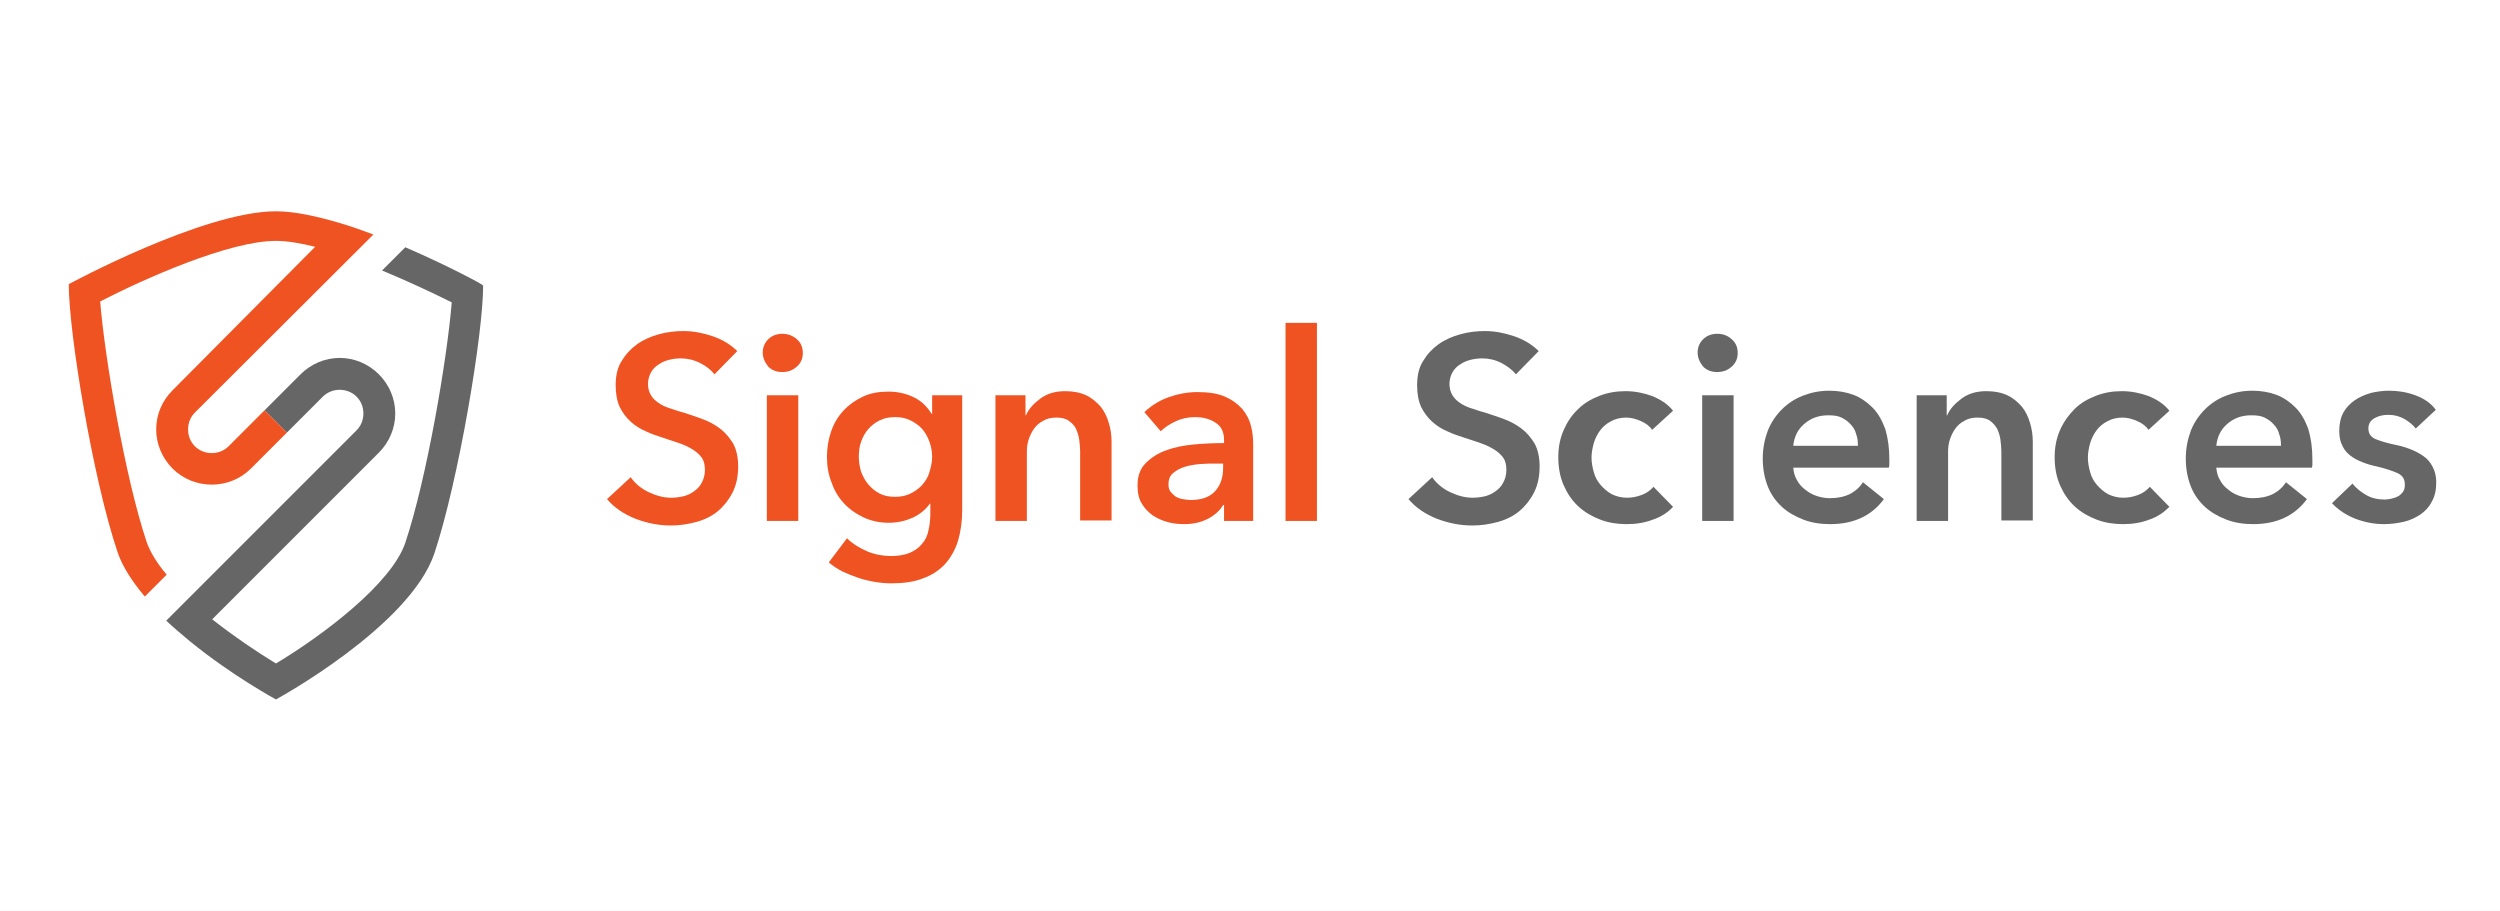
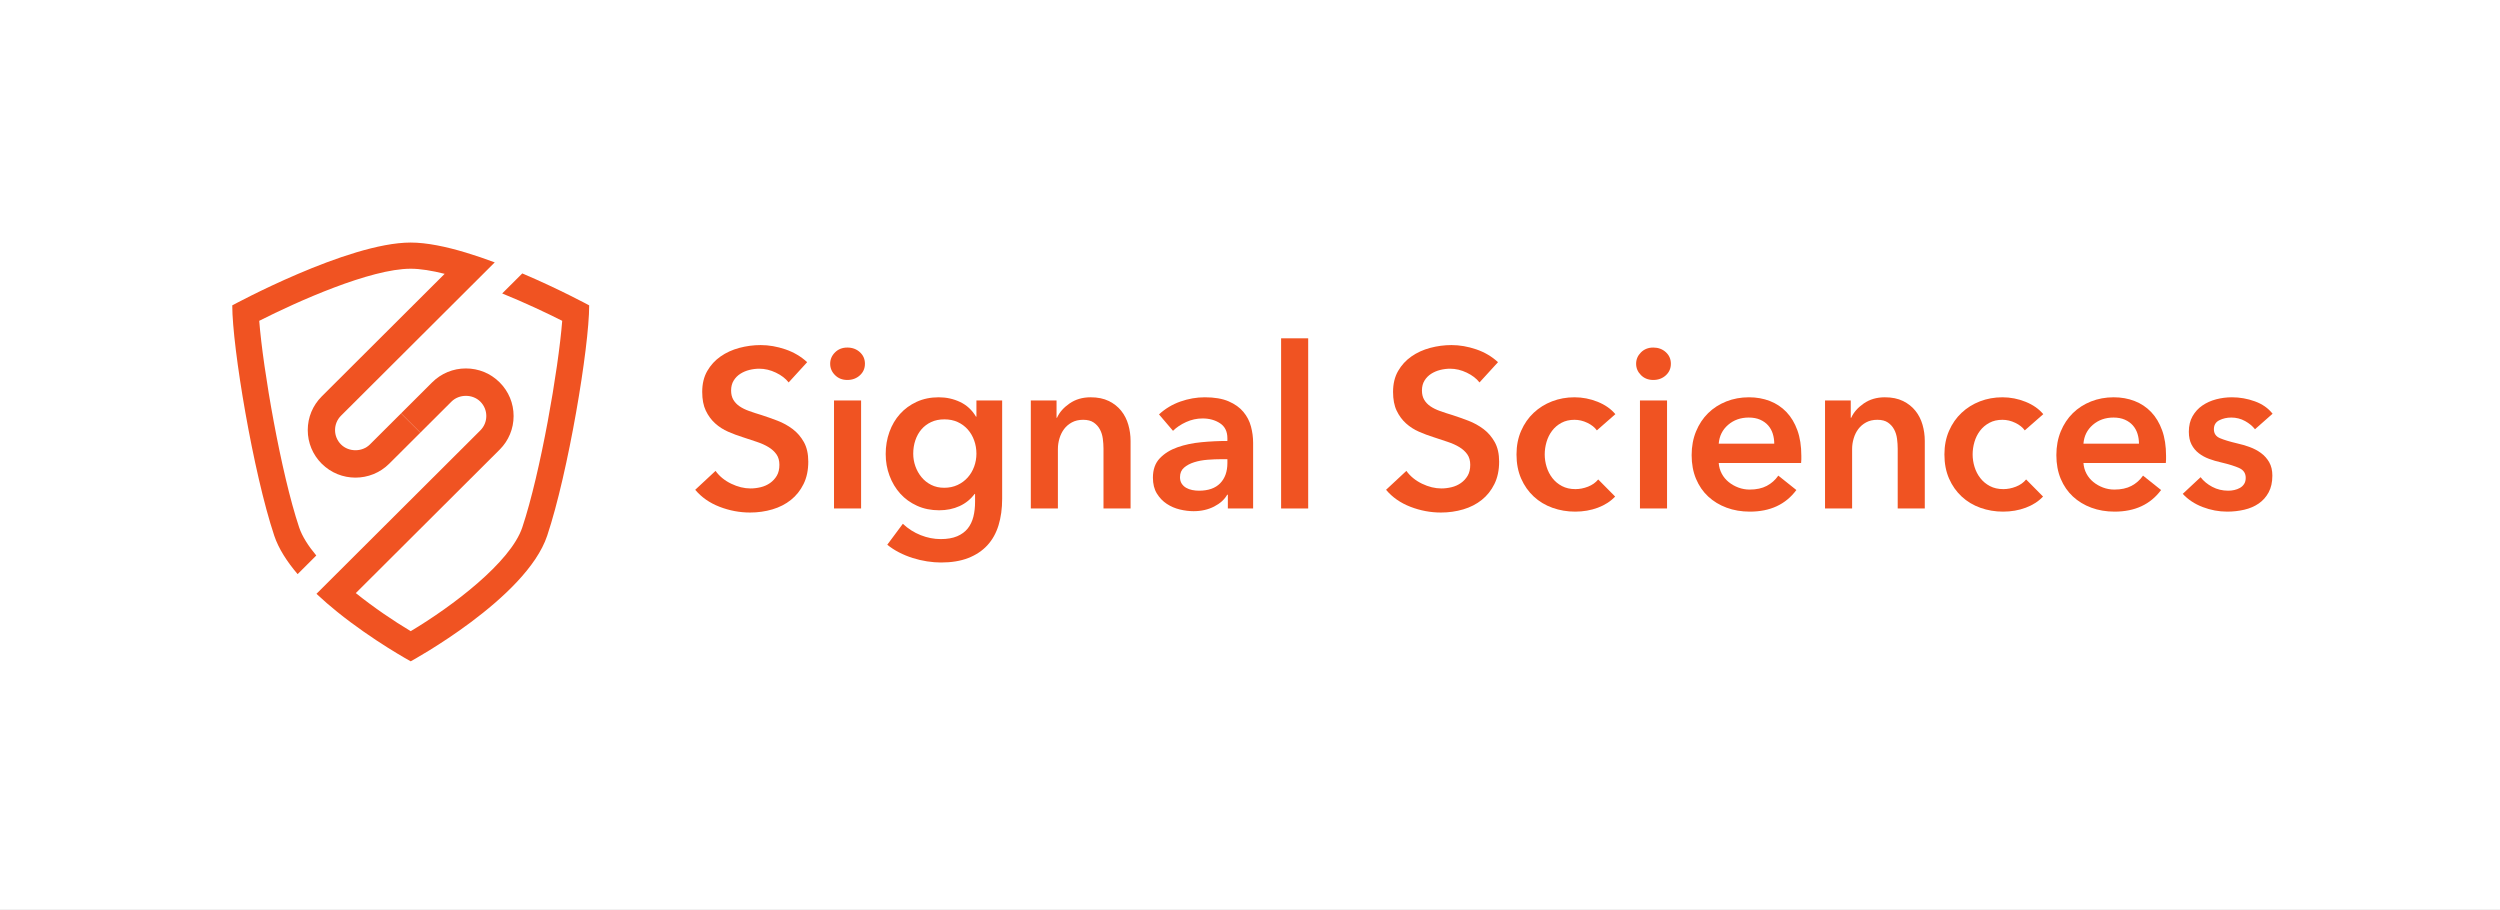
- <svg xmlns="http://www.w3.org/2000/svg" version="1.1" id="Layer_1" x="0px" y="0px" width="549px" height="200px" viewBox="0 0 549 200" enable-background="new 0 0 549 200" xml:space="preserve">
-   <rect fill="#FFFFFF" width="549" height="200" />
-   <g id="Page-1">
-     <g id="Default-logo">
-       <g id="logo">
-         <path id="Fill-1" fill="#666666" d="M89,54.3l-5.1,5.1c5.8,2.4,11.3,5,15.3,7     c-1,12.4-5.5,38.8-10.2,52.8c-3,8.9-17.9,20.2-28.4,26.5c-4.3-2.6-9.3-6-14-9.7l36.6-36.6c2.3-2.3,3.6-5.4,3.6-8.6     s-1.3-6.3-3.6-8.6s-5.4-3.6-8.6-3.6s-6.3,1.3-8.6,3.6l-7.9,7.9L63,95l7.9-7.9c2-2,5.4-2,7.4,0c1,1,1.5,2.3,1.5,3.7     s-0.5,2.7-1.5,3.7l-41.8,41.8c1.7,1.6,3.5,3.1,5.3,4.6c9.2,7.5,18.8,12.7,18.8,12.7s29.4-16,34.8-32.1     c5.3-16,10.7-48.1,10.7-58.8C106.1,62.5,98.5,58.4,89,54.3" />
-         <path id="Fill-2" fill="#F05322" d="M50.2,98c-2,2-5.4,2-7.4,0c-1-1-1.5-2.3-1.5-3.7     c0-1.4,0.5-2.7,1.5-3.7L82,51.5c-2.4-0.9-4.9-1.8-7.3-2.5c-5.1-1.5-10-2.6-14.1-2.6c-16,0-45.5,16-45.5,16     c0,10.7,5.3,42.8,10.7,58.8c1.1,3.3,3.3,6.6,6,9.8l4.8-4.8c-2.1-2.5-3.6-4.9-4.4-7.2c-4.7-14-9.2-40.4-10.2-52.8     c9.7-5,28.3-13.3,38.6-13.3c2.5,0,5.4,0.5,8.6,1.3L37.9,85.7l0,0c-2.3,2.3-3.6,5.3-3.6,8.6c0,3.2,1.3,6.3,3.6,8.6     c4.7,4.7,12.5,4.7,17.2,0L63,95l-4.9-4.9L50.2,98" />
-         <path id="Fill-3" fill="#F05322" d="M156.9,82.2c-0.8-1-1.8-1.8-3.2-2.5c-1.4-0.7-2.8-1-4.2-1     c-0.8,0-1.7,0.1-2.5,0.3c-0.8,0.2-1.6,0.5-2.3,1c-0.7,0.4-1.3,1-1.7,1.7c-0.4,0.7-0.7,1.6-0.7,2.6c0,0.9,0.2,1.7,0.6,2.4     s0.9,1.2,1.6,1.7c0.7,0.5,1.5,0.9,2.4,1.2c1,0.3,2,0.7,3.2,1c1.3,0.4,2.7,0.9,4.1,1.4c1.4,0.5,2.7,1.2,3.9,2.1     c1.2,0.9,2.1,2,2.9,3.3c0.7,1.3,1.1,3,1.1,5c0,2.2-0.4,4.1-1.2,5.7c-0.8,1.6-1.9,3-3.2,4.1c-1.3,1.1-2.9,1.9-4.7,2.4     c-1.8,0.5-3.7,0.8-5.7,0.8c-2.6,0-5.2-0.5-7.8-1.5c-2.5-1-4.6-2.4-6.2-4.3l5.2-4.8c1,1.4,2.3,2.5,4,3.3c1.7,0.8,3.3,1.2,4.9,1.2     c0.8,0,1.7-0.1,2.6-0.3c0.9-0.2,1.7-0.6,2.4-1.1c0.7-0.5,1.3-1.1,1.7-1.9c0.4-0.7,0.7-1.7,0.7-2.8c0-1.1-0.2-2-0.7-2.7     c-0.5-0.7-1.2-1.3-2-1.8c-0.8-0.5-1.8-1-3-1.4c-1.2-0.4-2.4-0.8-3.6-1.2c-1.2-0.4-2.5-0.8-3.7-1.4c-1.2-0.5-2.3-1.2-3.3-2.1     c-1-0.9-1.8-2-2.4-3.2c-0.6-1.3-0.9-2.9-0.9-4.8c0-2.1,0.4-3.9,1.3-5.3c0.9-1.5,2-2.7,3.4-3.7c1.4-1,3-1.7,4.8-2.2     c1.8-0.5,3.6-0.7,5.4-0.7c2.1,0,4.2,0.4,6.3,1.1c2.1,0.7,4,1.8,5.5,3.3L156.9,82.2" />
-         <path id="Fill-4" fill="#F05322" d="M167.5,77.4c0-1.1,0.4-2.1,1.2-2.9c0.8-0.8,1.9-1.2,3.1-1.2     s2.3,0.4,3.2,1.2c0.9,0.8,1.3,1.8,1.3,3c0,1.2-0.4,2.2-1.3,3c-0.9,0.8-1.9,1.2-3.2,1.2s-2.3-0.4-3.1-1.2     C167.9,79.5,167.5,78.5,167.5,77.4L167.5,77.4z M168.4,86.8h6.9v27.6h-6.9V86.8z" />
-         <path id="Fill-5" fill="#F05322" d="M211.3,86.8v25.1c0,2.5-0.3,4.7-0.9,6.8c-0.6,2-1.6,3.7-2.8,5.1     c-1.3,1.4-2.9,2.5-4.9,3.2c-2,0.8-4.3,1.1-7,1.1c-1.1,0-2.3-0.1-3.5-0.3c-1.2-0.2-2.5-0.5-3.7-0.9c-1.2-0.4-2.4-0.9-3.5-1.4     c-1.1-0.6-2.1-1.2-3-2l4-5.3c1.3,1.3,2.9,2.2,4.5,2.9c1.7,0.7,3.4,1,5.1,1c1.6,0,3-0.2,4.2-0.7c1.1-0.5,2-1.1,2.7-2     c0.7-0.8,1.2-1.8,1.4-3c0.3-1.2,0.4-2.4,0.4-3.8v-2h-0.1c-1,1.4-2.3,2.4-3.8,3.1c-1.6,0.7-3.3,1.1-5.2,1.1     c-2.1,0-3.9-0.4-5.6-1.2c-1.7-0.8-3.1-1.8-4.3-3.1c-1.2-1.3-2.1-2.8-2.7-4.6c-0.7-1.7-1-3.6-1-5.5c0-2,0.3-3.9,0.9-5.6     c0.6-1.8,1.5-3.3,2.7-4.6c1.2-1.3,2.6-2.3,4.3-3.1c1.7-0.8,3.5-1.1,5.6-1.1c2,0,3.8,0.4,5.5,1.2c1.7,0.8,3,2.1,4,3.7h0.1v-4.1     H211.3L211.3,86.8z M196.6,91.6c-1.3,0-2.4,0.2-3.4,0.7c-1,0.5-1.8,1.1-2.5,1.9c-0.7,0.8-1.2,1.7-1.6,2.8     c-0.4,1.1-0.5,2.2-0.5,3.4c0,1.1,0.2,2.2,0.5,3.2c0.4,1,0.9,2,1.6,2.8c0.7,0.8,1.5,1.5,2.5,2c1,0.5,2.1,0.7,3.3,0.7     c1.3,0,2.4-0.2,3.4-0.7c1-0.5,1.9-1.1,2.6-1.9c0.7-0.8,1.3-1.7,1.6-2.8s0.6-2.1,0.6-3.3c0-1.2-0.2-2.3-0.6-3.4     c-0.4-1.1-0.9-2-1.6-2.8s-1.6-1.4-2.6-1.9C198.9,91.8,197.8,91.6,196.6,91.6L196.6,91.6z" />
-         <path id="Fill-6" fill="#F05322" d="M218.6,86.8h6.6v4.4h0.1c0.6-1.4,1.7-2.6,3.2-3.7     c1.5-1.1,3.3-1.6,5.4-1.6c1.8,0,3.3,0.3,4.6,0.9c1.3,0.6,2.3,1.5,3.2,2.5c0.8,1,1.4,2.2,1.8,3.6c0.4,1.3,0.6,2.7,0.6,4.1v17.3     h-6.9V99.1c0-0.8-0.1-1.6-0.2-2.5c-0.1-0.9-0.4-1.7-0.7-2.4s-0.9-1.3-1.6-1.8c-0.7-0.5-1.6-0.7-2.7-0.7c-1.1,0-2.1,0.2-2.9,0.7     c-0.8,0.4-1.5,1-2,1.7c-0.5,0.7-0.9,1.5-1.2,2.4c-0.3,0.9-0.4,1.8-0.4,2.7v15.2h-6.9V86.8" />
-         <path id="Fill-7" fill="#F05322" d="M268.8,110.9h-0.2c-0.7,1.2-1.8,2.2-3.3,3     c-1.5,0.8-3.3,1.2-5.2,1.2c-1.1,0-2.3-0.1-3.5-0.4c-1.2-0.3-2.3-0.8-3.3-1.4c-1-0.7-1.9-1.6-2.5-2.6c-0.7-1.1-1-2.4-1-4.1     c0-2.1,0.6-3.7,1.8-4.9c1.2-1.2,2.7-2.2,4.5-2.8c1.8-0.7,3.9-1.1,6.1-1.3c2.2-0.2,4.4-0.3,6.6-0.3v-0.7c0-1.7-0.6-3-1.9-3.8     c-1.2-0.8-2.7-1.2-4.5-1.2c-1.5,0-2.9,0.3-4.2,0.9s-2.5,1.4-3.3,2.2l-3.6-4.2c1.6-1.5,3.4-2.6,5.4-3.3c2-0.7,4.1-1.1,6.2-1.1     c2.5,0,4.5,0.3,6.1,1c1.6,0.7,2.8,1.6,3.8,2.7c0.9,1.1,1.6,2.4,1.9,3.7c0.4,1.4,0.5,2.8,0.5,4.1v16.8h-6.4V110.9L268.8,110.9z      M268.7,101.8h-1.6c-1.1,0-2.3,0-3.5,0.1c-1.2,0.1-2.4,0.3-3.4,0.6c-1,0.3-1.9,0.8-2.6,1.4c-0.7,0.6-1,1.4-1,2.4     c0,0.7,0.1,1.2,0.4,1.6c0.3,0.4,0.7,0.8,1.1,1.1c0.5,0.3,1,0.5,1.6,0.6c0.6,0.1,1.2,0.2,1.7,0.2c2.4,0,4.2-0.6,5.4-1.9     c1.2-1.3,1.8-3,1.8-5.2V101.8L268.7,101.8z" />
-         <path id="Fill-8" fill="#F05322" d="M282.3,70.9h6.9v43.5h-6.9V70.9z" />
-         <path id="Fill-9" fill="#666666" d="M332.9,82.2c-0.8-1-1.9-1.8-3.2-2.5c-1.4-0.7-2.8-1-4.2-1     c-0.8,0-1.7,0.1-2.5,0.3c-0.8,0.2-1.6,0.5-2.3,1c-0.7,0.4-1.3,1-1.7,1.7c-0.4,0.7-0.7,1.6-0.7,2.6c0,0.9,0.2,1.7,0.6,2.4     c0.4,0.7,0.9,1.2,1.6,1.7c0.7,0.5,1.5,0.9,2.4,1.2c1,0.3,2,0.7,3.2,1c1.3,0.4,2.7,0.9,4.1,1.4c1.4,0.5,2.7,1.2,3.9,2.1     c1.2,0.9,2.1,2,2.9,3.3c0.7,1.3,1.1,3,1.1,5c0,2.2-0.4,4.1-1.2,5.7c-0.8,1.6-1.9,3-3.2,4.1c-1.3,1.1-2.9,1.9-4.7,2.4     c-1.8,0.5-3.7,0.8-5.7,0.8c-2.6,0-5.2-0.5-7.8-1.5c-2.5-1-4.6-2.4-6.2-4.3l5.2-4.8c1,1.4,2.3,2.5,4,3.3c1.7,0.8,3.3,1.2,4.9,1.2     c0.8,0,1.7-0.1,2.6-0.3c0.9-0.2,1.7-0.6,2.4-1.1c0.7-0.5,1.3-1.1,1.7-1.9c0.4-0.7,0.7-1.7,0.7-2.8c0-1.1-0.2-2-0.7-2.7     c-0.5-0.7-1.2-1.3-2-1.8c-0.8-0.5-1.8-1-3-1.4c-1.1-0.4-2.4-0.8-3.6-1.2c-1.2-0.4-2.5-0.8-3.7-1.4c-1.2-0.5-2.3-1.2-3.3-2.1     c-1-0.9-1.8-2-2.4-3.2c-0.6-1.3-0.9-2.9-0.9-4.8c0-2.1,0.4-3.9,1.3-5.3c0.9-1.5,2-2.7,3.4-3.7c1.4-1,3-1.7,4.8-2.2     c1.8-0.5,3.6-0.7,5.4-0.7c2.1,0,4.2,0.4,6.3,1.1c2.1,0.7,4,1.8,5.5,3.3L332.9,82.2" />
-         <path id="Fill-10" fill="#666666" d="M362.8,94.4c-0.5-0.8-1.3-1.4-2.4-1.9c-1.1-0.5-2.2-0.8-3.3-0.8     c-1.3,0-2.4,0.3-3.3,0.8c-1,0.5-1.8,1.2-2.4,2c-0.6,0.8-1.1,1.8-1.4,2.8c-0.3,1.1-0.5,2.1-0.5,3.2c0,1.1,0.2,2.1,0.5,3.2     c0.3,1.1,0.8,2,1.5,2.8c0.7,0.8,1.5,1.5,2.4,2c1,0.5,2.1,0.8,3.4,0.8c1.1,0,2.1-0.2,3.2-0.6c1.1-0.4,1.9-1,2.6-1.8l4.3,4.4     c-1.1,1.2-2.6,2.2-4.4,2.8c-1.8,0.7-3.7,1-5.8,1c-2,0-4-0.3-5.8-1c-1.8-0.7-3.4-1.6-4.8-2.9c-1.4-1.3-2.4-2.8-3.2-4.6     c-0.8-1.8-1.2-3.9-1.2-6.2c0-2.2,0.4-4.2,1.2-6c0.8-1.8,1.8-3.3,3.2-4.6c1.3-1.3,2.9-2.2,4.7-2.9c1.8-0.7,3.7-1,5.7-1     c2,0,4,0.4,5.9,1.1c1.9,0.8,3.4,1.8,4.5,3.2L362.8,94.4" />
-         <path id="Fill-11" fill="#666666" d="M372.8,77.4c0-1.1,0.4-2.1,1.2-2.9c0.8-0.8,1.9-1.2,3.1-1.2     c1.3,0,2.3,0.4,3.2,1.2c0.9,0.8,1.3,1.8,1.3,3c0,1.2-0.4,2.2-1.3,3c-0.9,0.8-1.9,1.2-3.2,1.2c-1.3,0-2.3-0.4-3.1-1.2     C373.2,79.5,372.8,78.5,372.8,77.4L372.8,77.4z M373.8,86.8h6.9v27.6h-6.9V86.8z" />
-         <path id="Fill-12" fill="#666666" d="M414.9,100.9v0.9c0,0.3,0,0.6-0.1,0.9h-21     c0.1,1,0.3,1.9,0.8,2.7c0.4,0.8,1,1.5,1.8,2.1c0.7,0.6,1.6,1.1,2.5,1.4c0.9,0.3,1.9,0.5,2.9,0.5c1.7,0,3.2-0.3,4.4-0.9     c1.2-0.6,2.2-1.5,2.9-2.6l4.6,3.7c-2.7,3.7-6.7,5.5-11.8,5.5c-2.1,0-4.1-0.3-5.9-1c-1.8-0.7-3.4-1.6-4.7-2.8     c-1.3-1.2-2.4-2.7-3.1-4.5c-0.7-1.8-1.1-3.8-1.1-6.1c0-2.2,0.4-4.2,1.1-6.1c0.7-1.8,1.8-3.4,3.1-4.7c1.3-1.3,2.8-2.3,4.6-3     c1.8-0.7,3.7-1.1,5.8-1.1c1.9,0,3.7,0.3,5.3,0.9c1.6,0.6,3,1.6,4.2,2.8c1.2,1.2,2.1,2.8,2.8,4.7     C414.6,96.2,414.9,98.4,414.9,100.9L414.9,100.9z M408,97.8c0-0.9-0.1-1.7-0.4-2.5c-0.2-0.8-0.6-1.5-1.2-2.1     c-0.5-0.6-1.2-1.1-2-1.5c-0.8-0.4-1.8-0.5-2.9-0.5c-2.1,0-3.8,0.6-5.3,1.9c-1.4,1.2-2.2,2.8-2.4,4.8H408L408,97.8z" />
-         <path id="Fill-13" fill="#666666" d="M420.9,86.8h6.6v4.4h0.1c0.6-1.4,1.7-2.6,3.2-3.7     c1.5-1.1,3.3-1.6,5.4-1.6c1.8,0,3.3,0.3,4.6,0.9c1.3,0.6,2.3,1.5,3.2,2.5c0.8,1,1.4,2.2,1.8,3.6c0.4,1.3,0.6,2.7,0.6,4.1v17.3     h-6.9V99.1c0-0.8-0.1-1.6-0.2-2.5c-0.1-0.9-0.4-1.7-0.7-2.4c-0.4-0.7-0.9-1.3-1.6-1.8c-0.7-0.5-1.6-0.7-2.7-0.7     c-1.1,0-2.1,0.2-2.9,0.7c-0.8,0.4-1.5,1-2,1.7c-0.5,0.7-0.9,1.5-1.2,2.4c-0.3,0.9-0.4,1.8-0.4,2.7v15.2h-6.9V86.8" />
-         <path id="Fill-14" fill="#666666" d="M471.8,94.4c-0.5-0.8-1.3-1.4-2.4-1.9c-1.1-0.5-2.2-0.8-3.3-0.8     c-1.3,0-2.4,0.3-3.3,0.8c-1,0.5-1.8,1.2-2.4,2c-0.6,0.8-1.1,1.8-1.4,2.8c-0.3,1.1-0.5,2.1-0.5,3.2c0,1.1,0.2,2.1,0.5,3.2     c0.3,1.1,0.8,2,1.5,2.8c0.7,0.8,1.5,1.5,2.4,2c1,0.5,2.1,0.8,3.4,0.8c1.1,0,2.1-0.2,3.2-0.6c1.1-0.4,1.9-1,2.6-1.8l4.3,4.4     c-1.2,1.2-2.6,2.2-4.4,2.8c-1.8,0.7-3.7,1-5.8,1c-2,0-4-0.3-5.8-1c-1.8-0.7-3.4-1.6-4.8-2.9c-1.4-1.3-2.4-2.8-3.2-4.6     c-0.8-1.8-1.2-3.9-1.2-6.2c0-2.2,0.4-4.2,1.2-6c0.8-1.8,1.9-3.3,3.2-4.6c1.3-1.3,2.9-2.2,4.7-2.9c1.8-0.7,3.7-1,5.7-1     s4,0.4,5.9,1.1c1.9,0.8,3.4,1.8,4.5,3.2L471.8,94.4" />
-         <path id="Fill-15" fill="#666666" d="M507.8,100.9v0.9c0,0.3,0,0.6-0.1,0.9h-21     c0.1,1,0.3,1.9,0.8,2.7c0.4,0.8,1,1.5,1.8,2.1c0.7,0.6,1.6,1.1,2.5,1.4c0.9,0.3,1.9,0.5,2.9,0.5c1.7,0,3.2-0.3,4.4-0.9     c1.2-0.6,2.2-1.5,2.9-2.6l4.6,3.7c-2.7,3.7-6.7,5.5-11.8,5.5c-2.1,0-4.1-0.3-5.9-1c-1.8-0.7-3.4-1.6-4.7-2.8     c-1.3-1.2-2.4-2.7-3.1-4.5c-0.7-1.8-1.1-3.8-1.1-6.1c0-2.2,0.4-4.2,1.1-6.1c0.7-1.8,1.8-3.4,3.1-4.7c1.3-1.3,2.8-2.3,4.6-3     c1.8-0.7,3.7-1.1,5.8-1.1c1.9,0,3.7,0.3,5.3,0.9c1.6,0.6,3,1.6,4.2,2.8c1.2,1.2,2.1,2.8,2.8,4.7     C507.5,96.2,507.8,98.4,507.8,100.9L507.8,100.9z M500.9,97.8c0-0.9-0.1-1.7-0.4-2.5c-0.2-0.8-0.6-1.5-1.2-2.1     c-0.5-0.6-1.2-1.1-2-1.5c-0.8-0.4-1.8-0.5-2.9-0.5c-2.1,0-3.8,0.6-5.3,1.9c-1.4,1.2-2.2,2.8-2.4,4.8H500.9L500.9,97.8z" />
-         <path id="Fill-16" fill="#666666" d="M530.5,94.1c-0.6-0.8-1.5-1.5-2.5-2.1c-1.1-0.6-2.2-0.9-3.5-0.9     c-1.1,0-2.1,0.2-3,0.7c-0.9,0.5-1.4,1.2-1.4,2.3c0,1.1,0.5,1.8,1.5,2.3c1,0.4,2.5,0.9,4.5,1.3c1,0.2,2.1,0.5,3.1,0.9     c1.1,0.4,2,0.9,2.9,1.5c0.9,0.6,1.6,1.4,2.1,2.4c0.5,0.9,0.8,2.1,0.8,3.4c0,1.7-0.3,3.1-1,4.3c-0.6,1.2-1.5,2.1-2.5,2.8     c-1.1,0.7-2.3,1.3-3.7,1.6c-1.4,0.3-2.8,0.5-4.3,0.5c-2.1,0-4.2-0.4-6.3-1.2c-2-0.8-3.7-1.9-5.1-3.4l4.5-4.3c0.8,1,1.8,1.8,3,2.5     c1.2,0.7,2.6,1,4.1,1c0.5,0,1-0.1,1.5-0.2c0.5-0.1,1-0.3,1.4-0.5c0.4-0.2,0.8-0.6,1.1-1c0.3-0.4,0.4-0.9,0.4-1.6     c0-1.2-0.5-2-1.6-2.5c-1.1-0.5-2.6-1-4.7-1.5c-1-0.2-2-0.5-3-0.9c-1-0.4-1.8-0.8-2.6-1.4c-0.8-0.6-1.4-1.3-1.8-2.2     c-0.5-0.9-0.7-2-0.7-3.3c0-1.5,0.3-2.9,0.9-4c0.6-1.1,1.5-2,2.5-2.7c1-0.7,2.2-1.2,3.5-1.6c1.3-0.3,2.6-0.5,4-0.5     c2,0,3.9,0.3,5.8,1c1.9,0.7,3.4,1.7,4.5,3.2L530.5,94.1" />
+ <svg xmlns="http://www.w3.org/2000/svg" width="550px" height="200px" viewBox="0 0 550 200" version="1.1">
+   <defs />
+   <g id="Page-1" stroke="none" stroke-width="1" fill="none" fill-rule="evenodd">
+     <g id="Artboard">
+       <rect id="Rectangle" fill="#FFFFFF" x="0" y="0" width="550" height="200" />
+       <g id="sigsci-logo-color" transform="translate(51, 53)" fill-rule="nonzero" fill="#F05322">
+         <g id="00-Design-System">
+           <g id="Logo">
+             <g id="LOGOS">
+               <g id="Color-Logos">
+                 <g id="logo-/-lockup-/-color">
+                   <g id="Page-1">
+                     <g id="Default-logo">
+                       <g id="logo">
+                         <path d="M63.902,7.152 L59.483,11.56 C64.484,13.595 69.231,15.832 72.686,17.58 C71.855,28.218 67.921,51.013 63.904,63.031 C61.344,70.692 48.491,80.411 39.359,85.854 C35.632,83.633 31.291,80.694 27.277,77.479 L58.918,45.925 C60.901,43.948 61.992,41.318 61.992,38.523 C61.992,35.727 60.901,33.099 58.918,31.121 C56.936,29.144 54.299,28.056 51.496,28.056 C48.693,28.056 46.057,29.144 44.075,31.121 L37.226,37.952 L41.473,42.187 L48.321,35.356 C50.019,33.663 52.977,33.663 54.671,35.356 C55.521,36.202 55.987,37.327 55.987,38.523 C55.987,39.719 55.521,40.843 54.671,41.689 L18.621,77.64 C20.082,79.016 21.615,80.336 23.161,81.583 C31.112,88 39.358,92.489 39.358,92.489 C39.358,92.489 64.763,78.67 69.382,64.851 C74,51.032 78.62,23.394 78.62,14.181 C78.62,14.181 72.119,10.646 63.902,7.152" id="Fill-1" />
+                         <path d="M30.377,44.782 C28.682,46.474 25.725,46.477 24.026,44.782 C23.178,43.936 22.711,42.813 22.711,41.616 C22.711,40.42 23.178,39.296 24.026,38.45 L57.844,4.725 C55.743,3.94 53.61,3.208 51.508,2.574 C47.117,1.25 42.867,0.362 39.358,0.362 C25.501,0.362 0.098,14.182 0.098,14.182 C0.098,23.394 4.716,51.032 9.336,64.851 C10.292,67.712 12.147,70.569 14.476,73.306 L18.582,69.212 C16.811,67.087 15.469,64.992 14.813,63.031 C10.796,51.012 6.862,28.216 6.031,17.579 C14.446,13.316 30.501,6.12 39.358,6.12 C41.494,6.12 44.056,6.547 46.825,7.244 L19.78,34.215 L19.781,34.215 C17.799,36.193 16.706,38.821 16.706,41.616 C16.706,44.412 17.799,47.04 19.78,49.017 C23.875,53.097 30.531,53.1 34.624,49.017 L41.473,42.187 L37.226,37.952 L30.377,44.782" id="Fill-2" />
+                         <path d="M122.503,31.136 C121.84,30.278 120.905,29.559 119.697,28.982 C118.489,28.405 117.273,28.115 116.048,28.115 C115.32,28.115 114.591,28.207 113.863,28.387 C113.135,28.57 112.474,28.851 111.877,29.23 C111.281,29.609 110.792,30.104 110.413,30.715 C110.032,31.326 109.842,32.061 109.842,32.919 C109.842,33.711 110.007,34.388 110.337,34.949 C110.668,35.511 111.124,35.988 111.703,36.385 C112.282,36.781 112.986,37.128 113.814,37.425 C114.641,37.722 115.551,38.019 116.545,38.316 C117.67,38.679 118.836,39.092 120.045,39.554 C121.253,40.017 122.362,40.627 123.372,41.386 C124.382,42.146 125.21,43.103 125.855,44.259 C126.501,45.414 126.823,46.85 126.823,48.567 C126.823,50.448 126.476,52.09 125.78,53.493 C125.085,54.897 124.158,56.06 122.999,56.984 C121.84,57.909 120.483,58.602 118.928,59.064 C117.371,59.526 115.733,59.757 114.012,59.757 C111.728,59.757 109.494,59.336 107.308,58.494 C105.125,57.652 103.337,56.407 101.946,54.756 L106.416,50.596 C107.276,51.785 108.427,52.725 109.867,53.419 C111.306,54.112 112.721,54.458 114.112,54.458 C114.84,54.458 115.585,54.369 116.346,54.186 C117.107,54.005 117.793,53.7 118.406,53.27 C119.019,52.841 119.515,52.305 119.896,51.661 C120.277,51.017 120.468,50.217 120.468,49.26 C120.468,48.336 120.252,47.569 119.822,46.957 C119.391,46.347 118.811,45.818 118.084,45.373 C117.356,44.927 116.495,44.539 115.502,44.209 C114.509,43.879 113.466,43.533 112.373,43.169 C111.314,42.839 110.255,42.443 109.196,41.98 C108.136,41.518 107.185,40.908 106.341,40.148 C105.497,39.39 104.81,38.456 104.28,37.351 C103.751,36.245 103.486,34.867 103.486,33.216 C103.486,31.433 103.858,29.898 104.603,28.61 C105.348,27.323 106.323,26.258 107.532,25.417 C108.741,24.574 110.115,23.948 111.653,23.535 C113.193,23.123 114.757,22.916 116.346,22.916 C118.134,22.916 119.946,23.23 121.783,23.856 C123.62,24.484 125.217,25.425 126.575,26.679 L122.503,31.136" id="Fill-3" />
+                         <path d="M131.639,27.026 C131.639,26.068 131.994,25.235 132.706,24.525 C133.418,23.816 134.32,23.461 135.412,23.461 C136.505,23.461 137.423,23.799 138.169,24.475 C138.913,25.153 139.286,26.003 139.286,27.026 C139.286,28.05 138.913,28.9 138.169,29.576 C137.423,30.253 136.505,30.591 135.412,30.591 C134.32,30.591 133.418,30.237 132.706,29.527 C131.994,28.817 131.639,27.984 131.639,27.026 L131.639,27.026 L131.639,27.026 Z M132.483,35.097 L138.441,35.097 L138.441,58.866 L132.483,58.866 L132.483,35.097 L132.483,35.097 Z" id="Fill-4" />
+                         <path d="M169.474,35.097 L169.474,56.736 C169.474,58.882 169.209,60.822 168.68,62.555 C168.15,64.288 167.33,65.756 166.222,66.963 C165.112,68.166 163.714,69.099 162.026,69.76 C160.338,70.42 158.335,70.75 156.018,70.75 C155.058,70.75 154.04,70.667 152.964,70.503 C151.888,70.336 150.829,70.089 149.786,69.76 C148.743,69.43 147.743,69.016 146.782,68.522 C145.822,68.027 144.961,67.465 144.201,66.839 L147.626,62.233 C148.785,63.323 150.092,64.156 151.549,64.734 C153.005,65.311 154.478,65.6 155.969,65.6 C157.392,65.6 158.592,65.393 159.569,64.979 C160.544,64.564 161.322,63.993 161.902,63.265 C162.48,62.536 162.895,61.674 163.143,60.681 C163.392,59.685 163.515,58.593 163.515,57.399 L163.515,55.66 L163.416,55.66 C162.555,56.828 161.455,57.719 160.114,58.337 C158.774,58.953 157.276,59.262 155.621,59.262 C153.833,59.262 152.211,58.931 150.755,58.271 C149.298,57.612 148.065,56.721 147.055,55.598 C146.045,54.476 145.259,53.163 144.697,51.661 C144.134,50.16 143.853,48.567 143.853,46.883 C143.853,45.167 144.126,43.549 144.672,42.03 C145.219,40.512 145.996,39.191 147.006,38.068 C148.015,36.947 149.241,36.055 150.68,35.394 C152.12,34.735 153.734,34.404 155.522,34.404 C157.21,34.404 158.781,34.751 160.239,35.444 C161.694,36.137 162.853,37.21 163.714,38.663 L163.814,38.663 L163.814,35.097 L169.474,35.097 L169.474,35.097 L169.474,35.097 Z M156.763,39.257 C155.67,39.257 154.702,39.455 153.858,39.85 C153.014,40.244 152.302,40.779 151.723,41.453 C151.144,42.128 150.696,42.926 150.382,43.848 C150.068,44.769 149.911,45.756 149.911,46.808 C149.911,47.763 150.068,48.684 150.382,49.572 C150.696,50.46 151.144,51.258 151.723,51.965 C152.302,52.673 153.014,53.241 153.858,53.669 C154.702,54.097 155.654,54.31 156.713,54.31 C157.805,54.31 158.791,54.105 159.668,53.693 C160.544,53.282 161.289,52.731 161.902,52.04 C162.514,51.349 162.986,50.552 163.317,49.647 C163.648,48.741 163.814,47.796 163.814,46.808 C163.814,45.789 163.648,44.817 163.317,43.896 C162.986,42.975 162.514,42.169 161.902,41.478 C161.289,40.787 160.553,40.244 159.693,39.85 C158.831,39.455 157.855,39.257 156.763,39.257 L156.763,39.257 L156.763,39.257 Z" id="Fill-5" />
+                         <path d="M175.779,35.097 L181.44,35.097 L181.44,38.91 L181.539,38.91 C182.069,37.722 182.987,36.674 184.296,35.765 C185.603,34.859 187.15,34.404 188.938,34.404 C190.493,34.404 191.826,34.676 192.935,35.221 C194.044,35.765 194.954,36.484 195.666,37.376 C196.377,38.266 196.899,39.29 197.23,40.446 C197.561,41.601 197.727,42.789 197.727,44.011 L197.727,58.866 L191.768,58.866 L191.768,45.694 C191.768,45.001 191.719,44.275 191.619,43.515 C191.52,42.757 191.304,42.071 190.974,41.461 C190.643,40.85 190.187,40.346 189.608,39.95 C189.029,39.554 188.26,39.355 187.299,39.355 C186.338,39.355 185.511,39.547 184.817,39.925 C184.122,40.305 183.55,40.792 183.104,41.386 C182.657,41.98 182.317,42.666 182.086,43.441 C181.854,44.217 181.738,45.001 181.738,45.794 L181.738,58.866 L175.779,58.866 L175.779,35.097" id="Fill-6" />
+                         <path d="M219.127,55.845 L218.977,55.845 C218.382,56.902 217.421,57.769 216.098,58.444 C214.773,59.121 213.267,59.461 211.579,59.461 C210.619,59.461 209.617,59.336 208.575,59.089 C207.532,58.841 206.572,58.428 205.695,57.85 C204.817,57.273 204.089,56.514 203.51,55.573 C202.931,54.631 202.641,53.469 202.641,52.082 C202.641,50.299 203.146,48.88 204.156,47.824 C205.165,46.767 206.465,45.958 208.054,45.397 C209.642,44.836 211.406,44.465 213.341,44.283 C215.278,44.102 217.173,44.011 219.027,44.011 L219.027,43.416 C219.027,41.931 218.489,40.834 217.414,40.123 C216.338,39.414 215.055,39.059 213.565,39.059 C212.307,39.059 211.099,39.324 209.94,39.851 C208.782,40.379 207.821,41.023 207.061,41.782 L203.982,38.168 C205.339,36.913 206.903,35.972 208.674,35.345 C210.445,34.718 212.241,34.404 214.062,34.404 C216.18,34.404 217.926,34.701 219.3,35.295 C220.673,35.889 221.758,36.665 222.552,37.623 C223.347,38.581 223.901,39.653 224.216,40.842 C224.53,42.03 224.687,43.218 224.687,44.407 L224.687,58.866 L219.127,58.866 L219.127,55.845 L219.127,55.845 L219.127,55.845 Z M219.027,48.022 L217.686,48.022 C216.726,48.022 215.717,48.064 214.657,48.146 C213.598,48.228 212.621,48.41 211.728,48.69 C210.834,48.971 210.09,49.367 209.494,49.879 C208.897,50.391 208.6,51.091 208.6,51.983 C208.6,52.544 208.724,53.014 208.972,53.394 C209.22,53.774 209.543,54.08 209.94,54.31 C210.338,54.542 210.785,54.706 211.281,54.805 C211.778,54.904 212.274,54.954 212.771,54.954 C214.823,54.954 216.378,54.408 217.439,53.32 C218.497,52.23 219.027,50.745 219.027,48.863 L219.027,48.022 L219.027,48.022 L219.027,48.022 Z" id="Fill-7" />
+                         <polygon id="Fill-8" points="230.844 21.43 236.802 21.43 236.802 58.866 230.844 58.866" />
+                         <path d="M274.489,31.136 C273.826,30.278 272.891,29.559 271.684,28.982 C270.474,28.405 269.258,28.115 268.034,28.115 C267.305,28.115 266.577,28.207 265.849,28.387 C265.121,28.57 264.459,28.851 263.863,29.23 C263.268,29.609 262.778,30.104 262.398,30.715 C262.017,31.326 261.827,32.061 261.827,32.919 C261.827,33.711 261.992,34.388 262.324,34.949 C262.655,35.511 263.11,35.988 263.689,36.385 C264.268,36.781 264.971,37.128 265.799,37.425 C266.627,37.722 267.538,38.019 268.53,38.316 C269.656,38.679 270.822,39.092 272.031,39.554 C273.238,40.017 274.348,40.627 275.358,41.386 C276.367,42.146 277.194,43.103 277.84,44.259 C278.486,45.414 278.809,46.85 278.809,48.567 C278.809,50.448 278.46,52.09 277.766,53.493 C277.071,54.897 276.144,56.06 274.985,56.984 C273.826,57.909 272.47,58.602 270.914,59.064 C269.357,59.526 267.719,59.757 265.998,59.757 C263.714,59.757 261.479,59.336 259.295,58.494 C257.11,57.652 255.323,56.407 253.932,54.756 L258.401,50.596 C259.261,51.785 260.412,52.725 261.852,53.419 C263.292,54.112 264.707,54.458 266.097,54.458 C266.825,54.458 267.569,54.369 268.332,54.186 C269.093,54.005 269.78,53.7 270.393,53.27 C271.005,52.841 271.501,52.305 271.882,51.661 C272.262,51.017 272.452,50.217 272.452,49.26 C272.452,48.336 272.237,47.569 271.807,46.957 C271.376,46.347 270.797,45.818 270.07,45.373 C269.341,44.927 268.481,44.539 267.487,44.209 C266.494,43.879 265.452,43.533 264.359,43.169 C263.3,42.839 262.24,42.443 261.182,41.98 C260.122,41.518 259.171,40.908 258.326,40.148 C257.483,39.39 256.795,38.456 256.266,37.351 C255.736,36.245 255.472,34.867 255.472,33.216 C255.472,31.433 255.844,29.898 256.588,28.61 C257.334,27.323 258.31,26.258 259.519,25.417 C260.726,24.574 262.1,23.948 263.639,23.535 C265.179,23.123 266.743,22.916 268.332,22.916 C270.119,22.916 271.932,23.23 273.769,23.856 C275.607,24.484 277.202,25.425 278.56,26.679 L274.489,31.136" id="Fill-9" />
+                         <path d="M300.308,41.684 C299.844,41.023 299.149,40.47 298.222,40.024 C297.295,39.578 296.352,39.355 295.392,39.355 C294.3,39.355 293.339,39.578 292.512,40.024 C291.684,40.47 290.998,41.056 290.451,41.782 C289.905,42.509 289.5,43.326 289.235,44.234 C288.969,45.142 288.838,46.058 288.838,46.981 C288.838,47.906 288.978,48.822 289.26,49.73 C289.54,50.639 289.963,51.455 290.526,52.18 C291.088,52.907 291.792,53.493 292.636,53.938 C293.48,54.384 294.465,54.607 295.591,54.607 C296.517,54.607 297.444,54.427 298.372,54.062 C299.297,53.7 300.042,53.171 300.606,52.478 L304.33,56.241 C303.337,57.298 302.071,58.116 300.531,58.692 C298.993,59.269 297.329,59.559 295.541,59.559 C293.786,59.559 292.123,59.278 290.55,58.717 C288.978,58.156 287.604,57.331 286.43,56.241 C285.255,55.152 284.327,53.831 283.649,52.28 C282.97,50.729 282.631,48.963 282.631,46.981 C282.631,45.068 282.97,43.335 283.649,41.782 C284.327,40.231 285.246,38.91 286.405,37.821 C287.563,36.732 288.913,35.889 290.451,35.295 C291.991,34.701 293.637,34.404 295.392,34.404 C297.146,34.404 298.843,34.735 300.481,35.394 C302.12,36.055 303.42,36.963 304.38,38.118 L300.308,41.684" id="Fill-10" />
+                         <path d="M308.947,27.026 C308.947,26.068 309.302,25.235 310.014,24.525 C310.726,23.816 311.628,23.461 312.721,23.461 C313.813,23.461 314.732,23.799 315.476,24.475 C316.221,25.153 316.593,26.003 316.593,27.026 C316.593,28.05 316.221,28.9 315.476,29.576 C314.732,30.253 313.813,30.591 312.721,30.591 C311.628,30.591 310.726,30.237 310.014,29.527 C309.302,28.817 308.947,27.984 308.947,27.026 L308.947,27.026 L308.947,27.026 Z M309.791,35.097 L315.749,35.097 L315.749,58.866 L309.791,58.866 L309.791,35.097 L309.791,35.097 Z" id="Fill-11" />
+                         <path d="M345.293,47.279 L345.293,48.071 C345.293,48.336 345.276,48.599 345.243,48.863 L327.12,48.863 C327.185,49.722 327.409,50.506 327.79,51.215 C328.171,51.926 328.676,52.536 329.304,53.047 C329.933,53.559 330.645,53.963 331.44,54.261 C332.234,54.557 333.061,54.706 333.922,54.706 C335.412,54.706 336.669,54.434 337.696,53.889 C338.721,53.344 339.566,52.594 340.229,51.637 L344.201,54.805 C341.85,57.974 338.441,59.559 333.971,59.559 C332.118,59.559 330.413,59.269 328.858,58.692 C327.301,58.116 325.952,57.298 324.811,56.241 C323.669,55.185 322.776,53.889 322.13,52.355 C321.484,50.819 321.161,49.078 321.161,47.13 C321.161,45.216 321.484,43.475 322.13,41.906 C322.776,40.339 323.661,39.001 324.787,37.895 C325.912,36.79 327.243,35.932 328.784,35.32 C330.322,34.71 331.986,34.404 333.774,34.404 C335.428,34.404 336.959,34.676 338.366,35.221 C339.773,35.765 340.989,36.575 342.016,37.648 C343.041,38.721 343.844,40.057 344.424,41.659 C345.003,43.261 345.293,45.133 345.293,47.279 L345.293,47.279 L345.293,47.279 Z M339.334,44.605 C339.334,43.846 339.226,43.119 339.011,42.426 C338.796,41.733 338.457,41.122 337.994,40.594 C337.531,40.067 336.943,39.646 336.232,39.331 C335.519,39.018 334.684,38.861 333.724,38.861 C331.936,38.861 330.422,39.398 329.181,40.47 C327.939,41.543 327.252,42.921 327.12,44.605 L339.334,44.605 L339.334,44.605 L339.334,44.605 Z" id="Fill-12" />
+                         <path d="M350.507,35.097 L356.167,35.097 L356.167,38.91 L356.266,38.91 C356.795,37.722 357.714,36.674 359.022,35.765 C360.329,34.859 361.877,34.404 363.664,34.404 C365.22,34.404 366.552,34.676 367.662,35.221 C368.77,35.765 369.681,36.484 370.392,37.376 C371.104,38.266 371.625,39.29 371.957,40.446 C372.287,41.601 372.453,42.789 372.453,44.011 L372.453,58.866 L366.495,58.866 L366.495,45.694 C366.495,45.001 366.445,44.275 366.346,43.515 C366.246,42.757 366.031,42.071 365.701,41.461 C365.369,40.85 364.914,40.346 364.334,39.95 C363.756,39.554 362.985,39.355 362.026,39.355 C361.065,39.355 360.238,39.547 359.544,39.925 C358.848,40.305 358.277,40.792 357.83,41.386 C357.383,41.98 357.043,42.666 356.813,43.441 C356.58,44.217 356.465,45.001 356.465,45.794 L356.465,58.866 L350.507,58.866 L350.507,35.097" id="Fill-13" />
+                         <path d="M394.449,41.684 C393.985,41.023 393.29,40.47 392.363,40.024 C391.436,39.578 390.493,39.355 389.533,39.355 C388.441,39.355 387.48,39.578 386.653,40.024 C385.825,40.47 385.138,41.056 384.592,41.782 C384.047,42.509 383.64,43.326 383.376,44.234 C383.111,45.142 382.979,46.058 382.979,46.981 C382.979,47.906 383.119,48.822 383.401,49.73 C383.682,50.639 384.104,51.455 384.667,52.18 C385.23,52.907 385.933,53.493 386.777,53.938 C387.621,54.384 388.606,54.607 389.732,54.607 C390.658,54.607 391.585,54.427 392.512,54.062 C393.439,53.7 394.183,53.171 394.746,52.478 L398.471,56.241 C397.477,57.298 396.212,58.116 394.672,58.692 C393.133,59.269 391.469,59.559 389.682,59.559 C387.927,59.559 386.263,59.278 384.692,58.717 C383.119,58.156 381.746,57.331 380.571,56.241 C379.396,55.152 378.468,53.831 377.789,52.28 C377.111,50.729 376.772,48.963 376.772,46.981 C376.772,45.068 377.111,43.335 377.789,41.782 C378.468,40.231 379.387,38.91 380.546,37.821 C381.704,36.732 383.053,35.889 384.592,35.295 C386.132,34.701 387.778,34.404 389.533,34.404 C391.287,34.404 392.984,34.735 394.623,35.394 C396.261,36.055 397.56,36.963 398.52,38.118 L394.449,41.684" id="Fill-14" />
+                         <path d="M425.531,47.279 L425.531,48.071 C425.531,48.336 425.515,48.599 425.482,48.863 L407.359,48.863 C407.424,49.722 407.648,50.506 408.029,51.215 C408.409,51.926 408.914,52.536 409.543,53.047 C410.171,53.559 410.884,53.963 411.679,54.261 C412.472,54.557 413.299,54.706 414.161,54.706 C415.651,54.706 416.908,54.434 417.935,53.889 C418.96,53.344 419.805,52.594 420.467,51.637 L424.44,54.805 C422.088,57.974 418.68,59.559 414.21,59.559 C412.356,59.559 410.652,59.269 409.096,58.692 C407.54,58.116 406.191,57.298 405.05,56.241 C403.908,55.185 403.014,53.889 402.368,52.355 C401.723,50.819 401.4,49.078 401.4,47.13 C401.4,45.216 401.723,43.475 402.368,41.906 C403.014,40.339 403.9,39.001 405.025,37.895 C406.15,36.79 407.482,35.932 409.022,35.32 C410.561,34.71 412.224,34.404 414.013,34.404 C415.667,34.404 417.198,34.676 418.605,35.221 C420.012,35.765 421.228,36.575 422.255,37.648 C423.28,38.721 424.083,40.057 424.663,41.659 C425.242,43.261 425.531,45.133 425.531,47.279 L425.531,47.279 L425.531,47.279 Z M419.573,44.605 C419.573,43.846 419.465,43.119 419.25,42.426 C419.034,41.733 418.696,41.122 418.232,40.594 C417.769,40.067 417.181,39.646 416.47,39.331 C415.758,39.018 414.922,38.861 413.962,38.861 C412.175,38.861 410.661,39.398 409.419,40.47 C408.178,41.543 407.491,42.921 407.359,44.605 L419.573,44.605 L419.573,44.605 L419.573,44.605 Z" id="Fill-15" />
+                         <path d="M445.095,41.436 C444.564,40.743 443.836,40.141 442.91,39.628 C441.982,39.117 440.972,38.861 439.881,38.861 C438.92,38.861 438.044,39.059 437.249,39.455 C436.455,39.851 436.057,40.512 436.057,41.436 C436.057,42.361 436.495,43.013 437.373,43.392 C438.25,43.771 439.532,44.16 441.221,44.555 C442.115,44.753 443.016,45.018 443.927,45.348 C444.837,45.678 445.665,46.115 446.41,46.66 C447.155,47.204 447.758,47.881 448.222,48.69 C448.686,49.499 448.918,50.481 448.918,51.637 C448.918,53.089 448.644,54.319 448.098,55.326 C447.552,56.333 446.823,57.149 445.913,57.776 C445.002,58.404 443.944,58.858 442.736,59.139 C441.527,59.418 440.278,59.559 438.987,59.559 C437.133,59.559 435.328,59.219 433.574,58.544 C431.82,57.868 430.363,56.902 429.204,55.647 L433.127,51.983 C433.789,52.841 434.649,53.551 435.71,54.112 C436.768,54.674 437.944,54.954 439.235,54.954 C439.665,54.954 440.105,54.904 440.551,54.805 C440.998,54.706 441.411,54.551 441.793,54.334 C442.173,54.12 442.479,53.831 442.711,53.469 C442.942,53.106 443.058,52.66 443.058,52.132 C443.058,51.141 442.603,50.432 441.693,50.002 C440.782,49.574 439.416,49.144 437.596,48.715 C436.703,48.517 435.833,48.262 434.989,47.948 C434.145,47.634 433.392,47.222 432.73,46.709 C432.068,46.198 431.539,45.563 431.142,44.803 C430.745,44.044 430.545,43.103 430.545,41.98 C430.545,40.661 430.819,39.522 431.365,38.563 C431.911,37.606 432.63,36.823 433.524,36.211 C434.418,35.601 435.427,35.147 436.553,34.849 C437.678,34.553 438.838,34.404 440.029,34.404 C441.75,34.404 443.431,34.701 445.07,35.295 C446.708,35.889 448.007,36.798 448.967,38.019 L445.095,41.436" id="Fill-16" />
+                       </g>
+                     </g>
+                   </g>
+                 </g>
+               </g>
+             </g>
+           </g>
+         </g>
      </g>
    </g>
  </g>
</svg>
